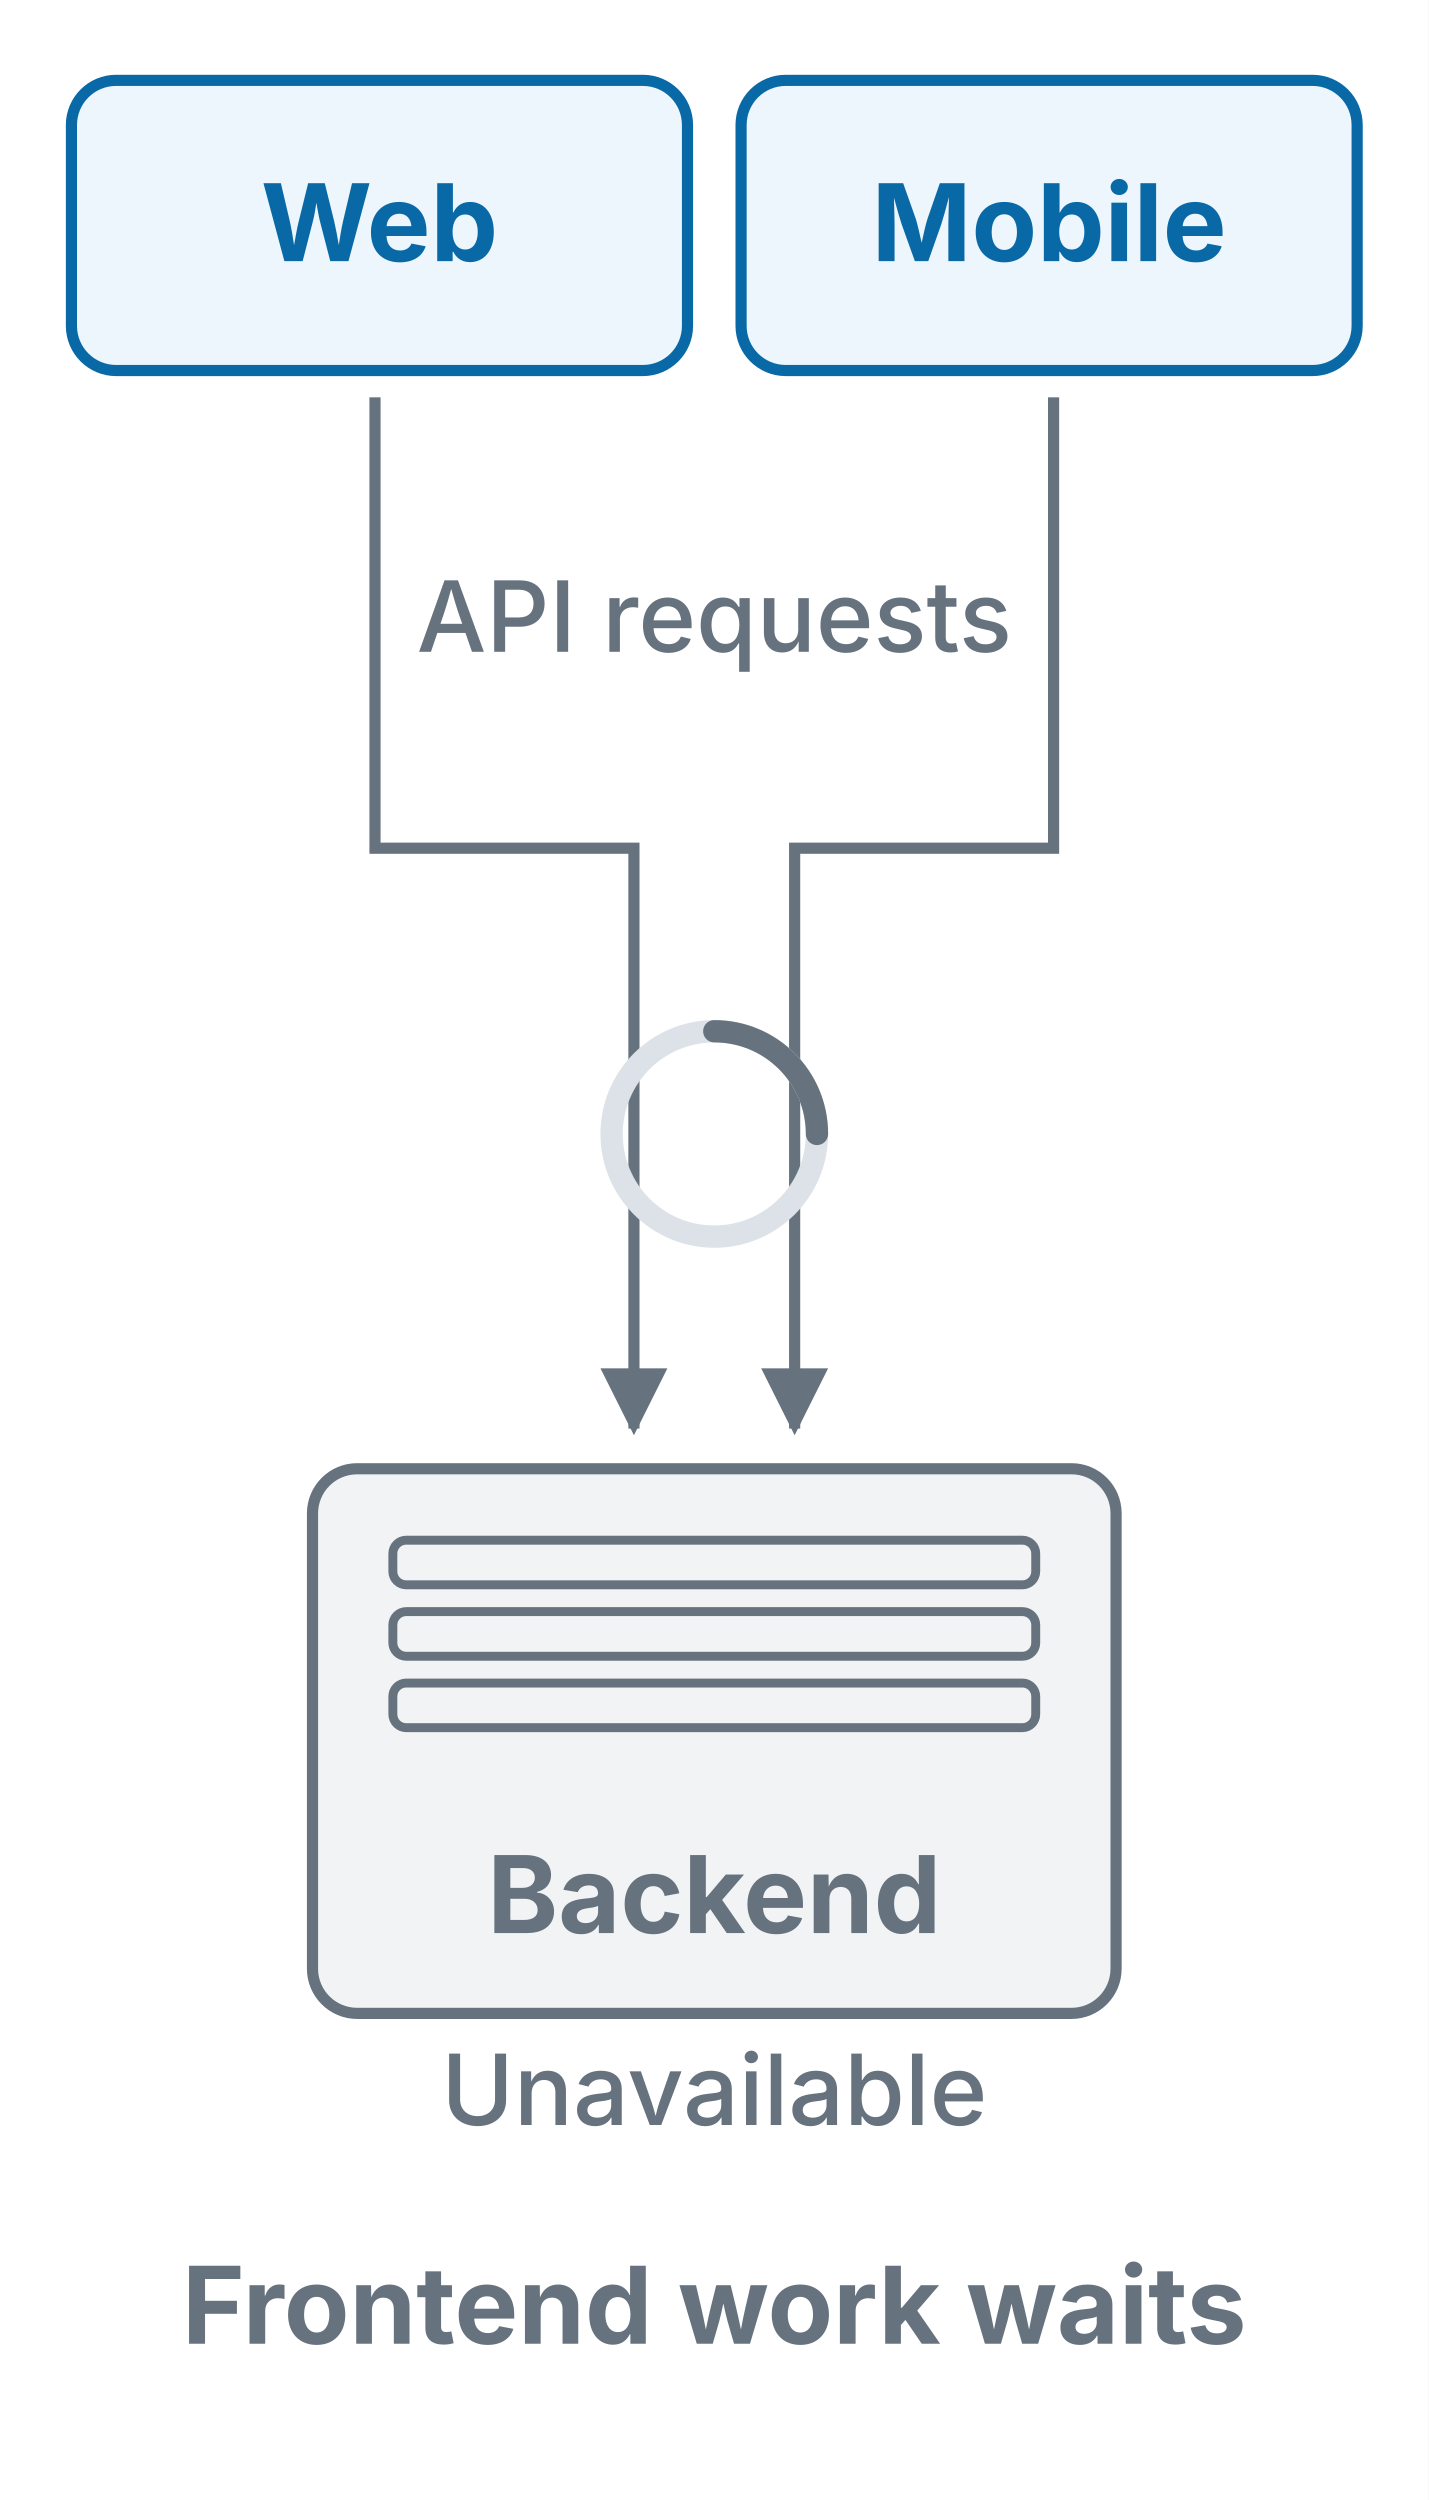
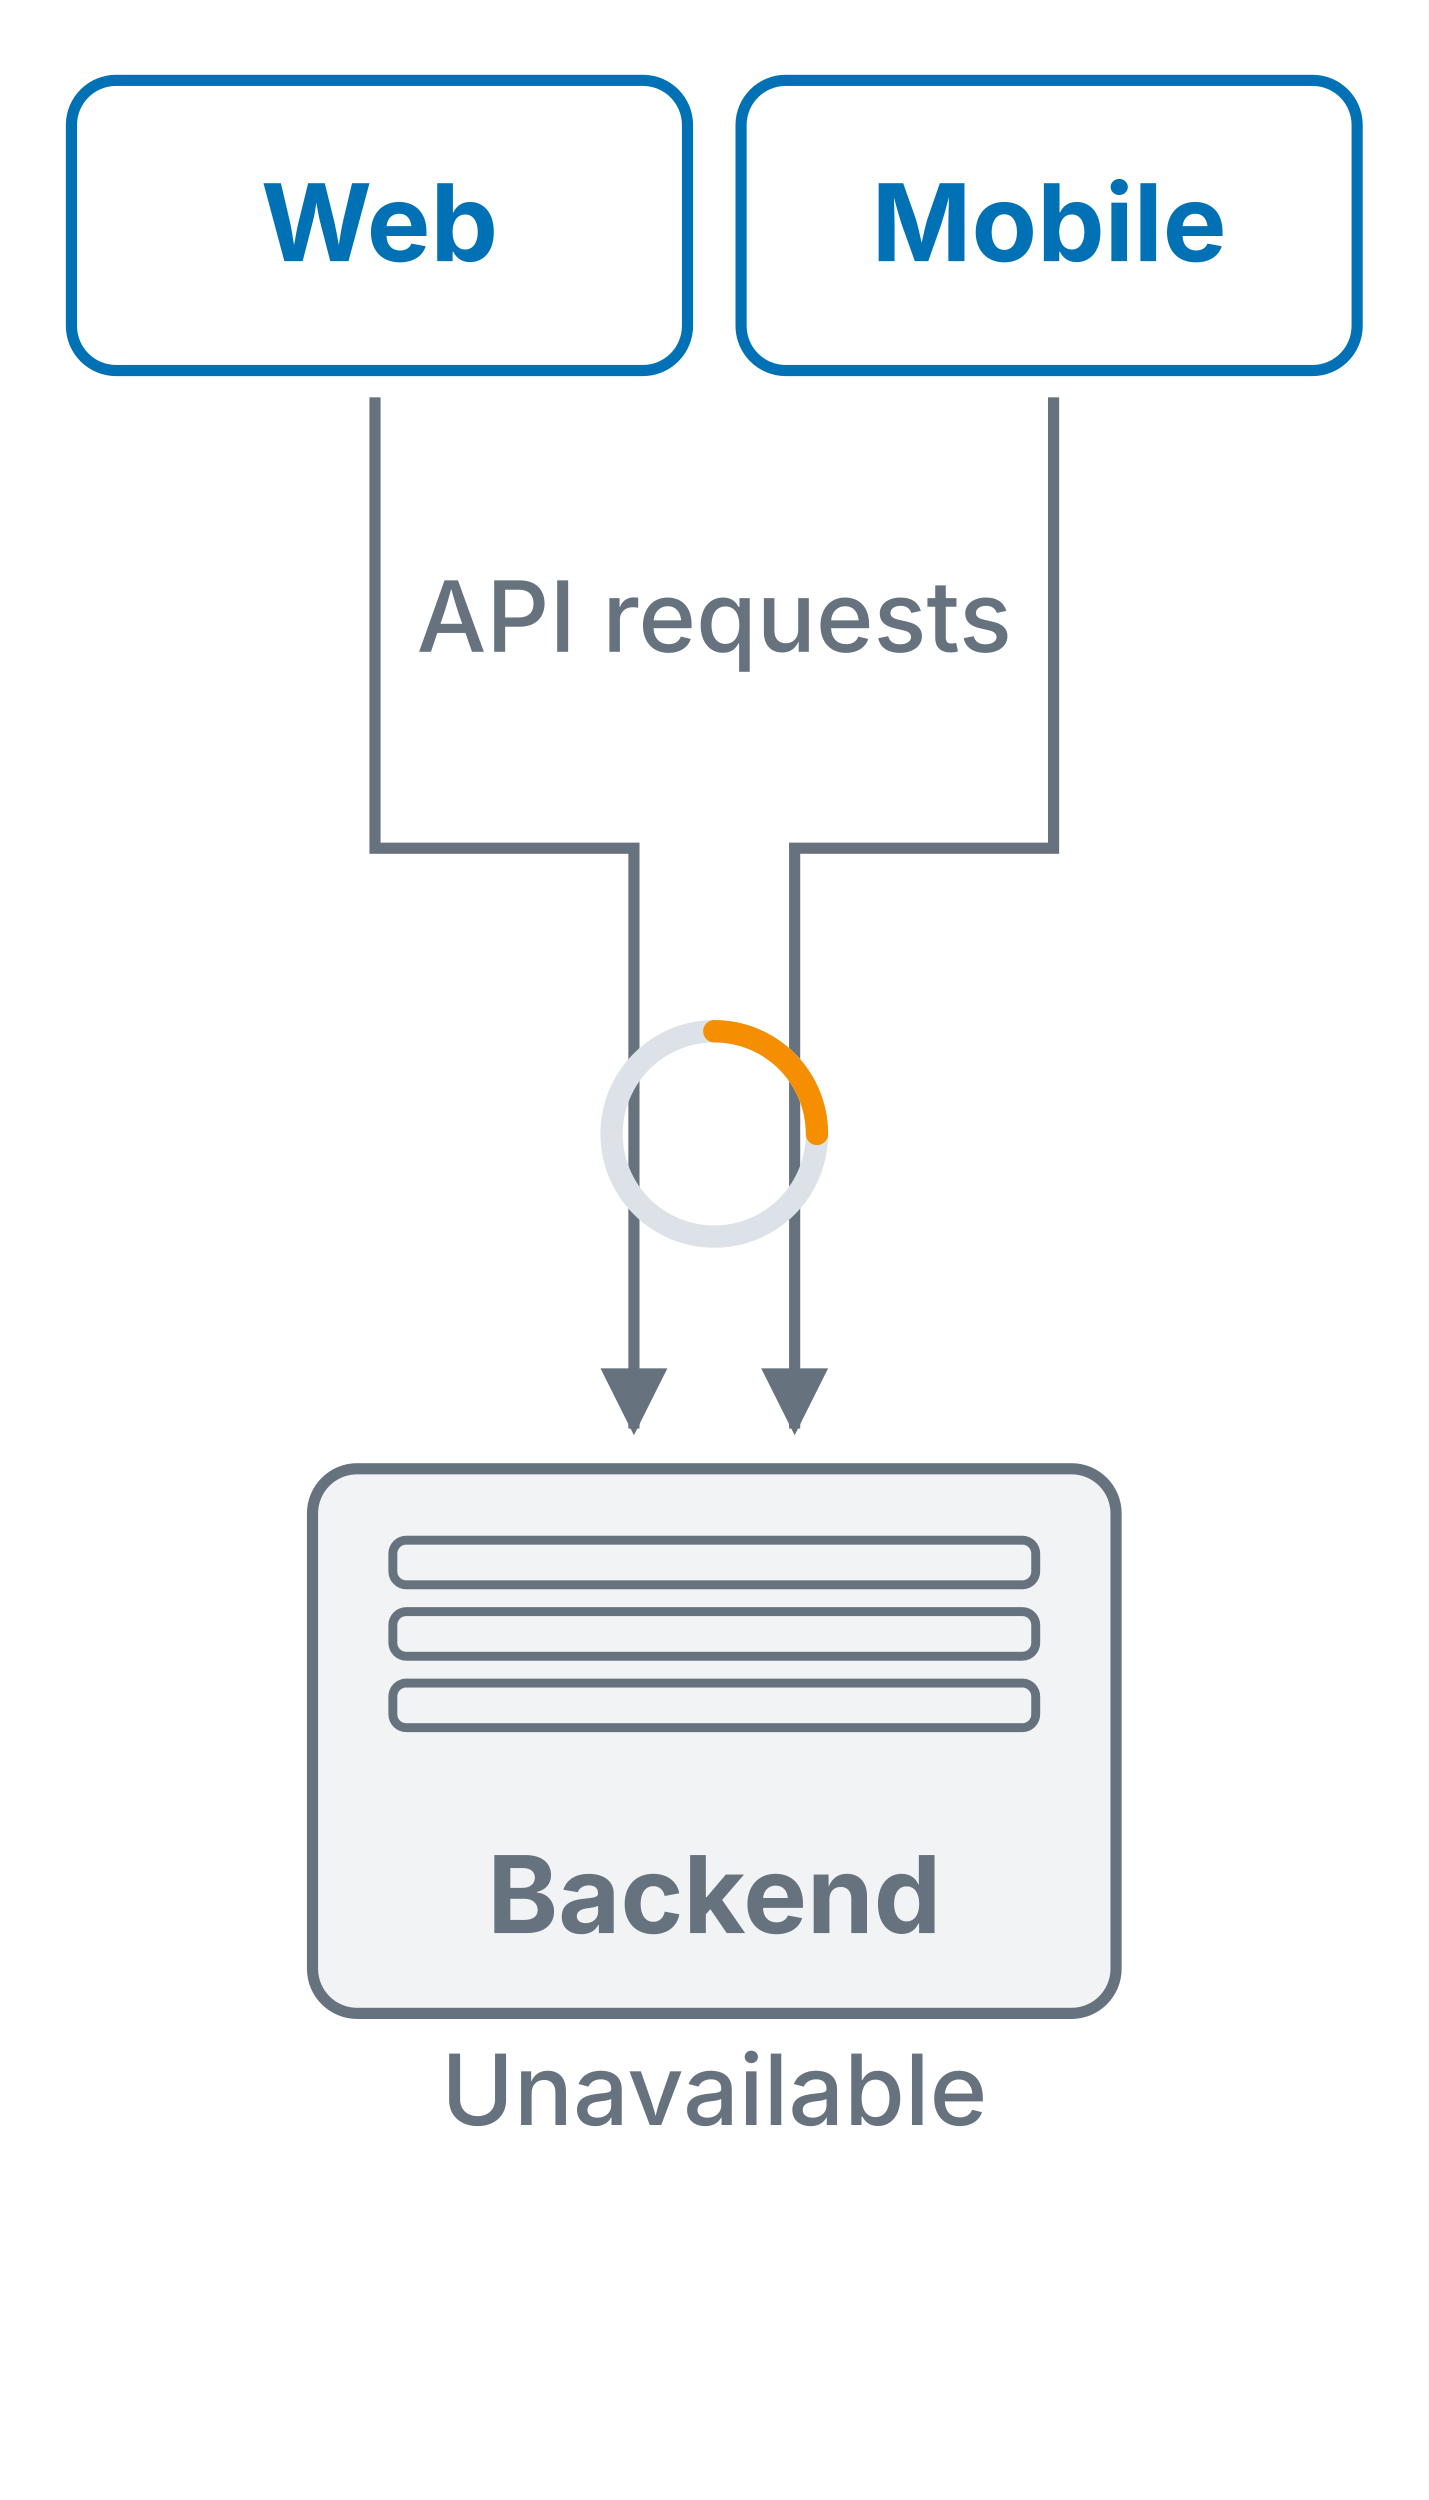
<svg xmlns="http://www.w3.org/2000/svg" width="320" height="560" viewBox="0 0 320 560" role="img" aria-labelledby="title desc">
  <defs>
    <marker id="blue" viewBox="0 0 10 10" refX="9" refY="5" markerWidth="6" markerHeight="6" orient="auto-start-reverse">
-       <path d="M0 0 10 5 0 10z" fill="#0869a6" />
+       <path d="M0 0 10 5 0 10z" fill="#0071b5" />
    </marker>
    <marker id="grey" viewBox="0 0 10 10" refX="9" refY="5" markerWidth="6" markerHeight="6" orient="auto-start-reverse">
      <path d="M0 0 10 5 0 10z" fill="#66727e" />
    </marker>
  </defs>
  <rect width="320" height="560" fill="#fff" />
  <g font-family="system-ui, -apple-system, Segoe UI, sans-serif">
-     <rect x="16" y="18" width="138" height="65" rx="10" fill="#edf6fc" stroke="#0869a6" stroke-width="2.5" />
-     <text x="85.0" y="58.5" text-anchor="middle" fill="#0869a6" font-size="24" font-weight="650">
+     <rect x="16" y="18" width="138" height="65" rx="10" fill="#ffffff" stroke="#0071b5" stroke-width="2.5" />
+     <text x="85.0" y="58.5" text-anchor="middle" fill="#0071b5" font-size="24" font-weight="650">
      Web
    </text>
-     <rect x="166" y="18" width="138" height="65" rx="10" fill="#edf6fc" stroke="#0869a6" stroke-width="2.5" />
-     <text x="235.0" y="58.5" text-anchor="middle" fill="#0869a6" font-size="24" font-weight="650">
+     <rect x="166" y="18" width="138" height="65" rx="10" fill="#ffffff" stroke="#0071b5" stroke-width="2.5" />
+     <text x="235.0" y="58.5" text-anchor="middle" fill="#0071b5" font-size="24" font-weight="650">
      Mobile
    </text>
    <path d="M84 89 V190 H142 V320" fill="none" stroke="#66727e" stroke-width="2.5" marker-end="url(#grey)" />
    <path d="M236 89 V190 H178 V320" fill="none" stroke="#66727e" stroke-width="2.5" marker-end="url(#grey)" />
    <text x="160" y="146" text-anchor="middle" fill="#66727e" font-size="22" font-weight="500">
      API requests
    </text>
    <circle cx="160" cy="254" r="23" fill="none" stroke="#dce2e8" stroke-width="5" />
-     <path d="M160 231 A23 23 0 0 1 183 254" fill="none" stroke="#66727e" stroke-width="5" stroke-linecap="round" />
+     <path d="M160 231 A23 23 0 0 1 183 254" fill="none" stroke="#f58e00" stroke-width="5" stroke-linecap="round" />
    <text x="160" y="476" text-anchor="middle" fill="#66727e" font-size="22" font-weight="500">
      Unavailable
    </text>
    <rect x="70" y="329" width="180" height="122" rx="10" fill="#f1f3f5" stroke="#66727e" stroke-width="2.5" />
    <rect x="88" y="345" width="144" height="10" rx="3" fill="none" stroke="#66727e" stroke-width="2" />
    <rect x="88" y="361" width="144" height="10" rx="3" fill="none" stroke="#66727e" stroke-width="2" />
    <rect x="88" y="377" width="144" height="10" rx="3" fill="none" stroke="#66727e" stroke-width="2" />
    <text x="160.0" y="433" text-anchor="middle" fill="#66727e" font-size="24" font-weight="650">
      Backend
    </text>
-     <text x="160" y="525" text-anchor="middle" fill="#66727e" font-size="24" font-weight="650">
-       Frontend work waits
-     </text>
  </g>
</svg>
